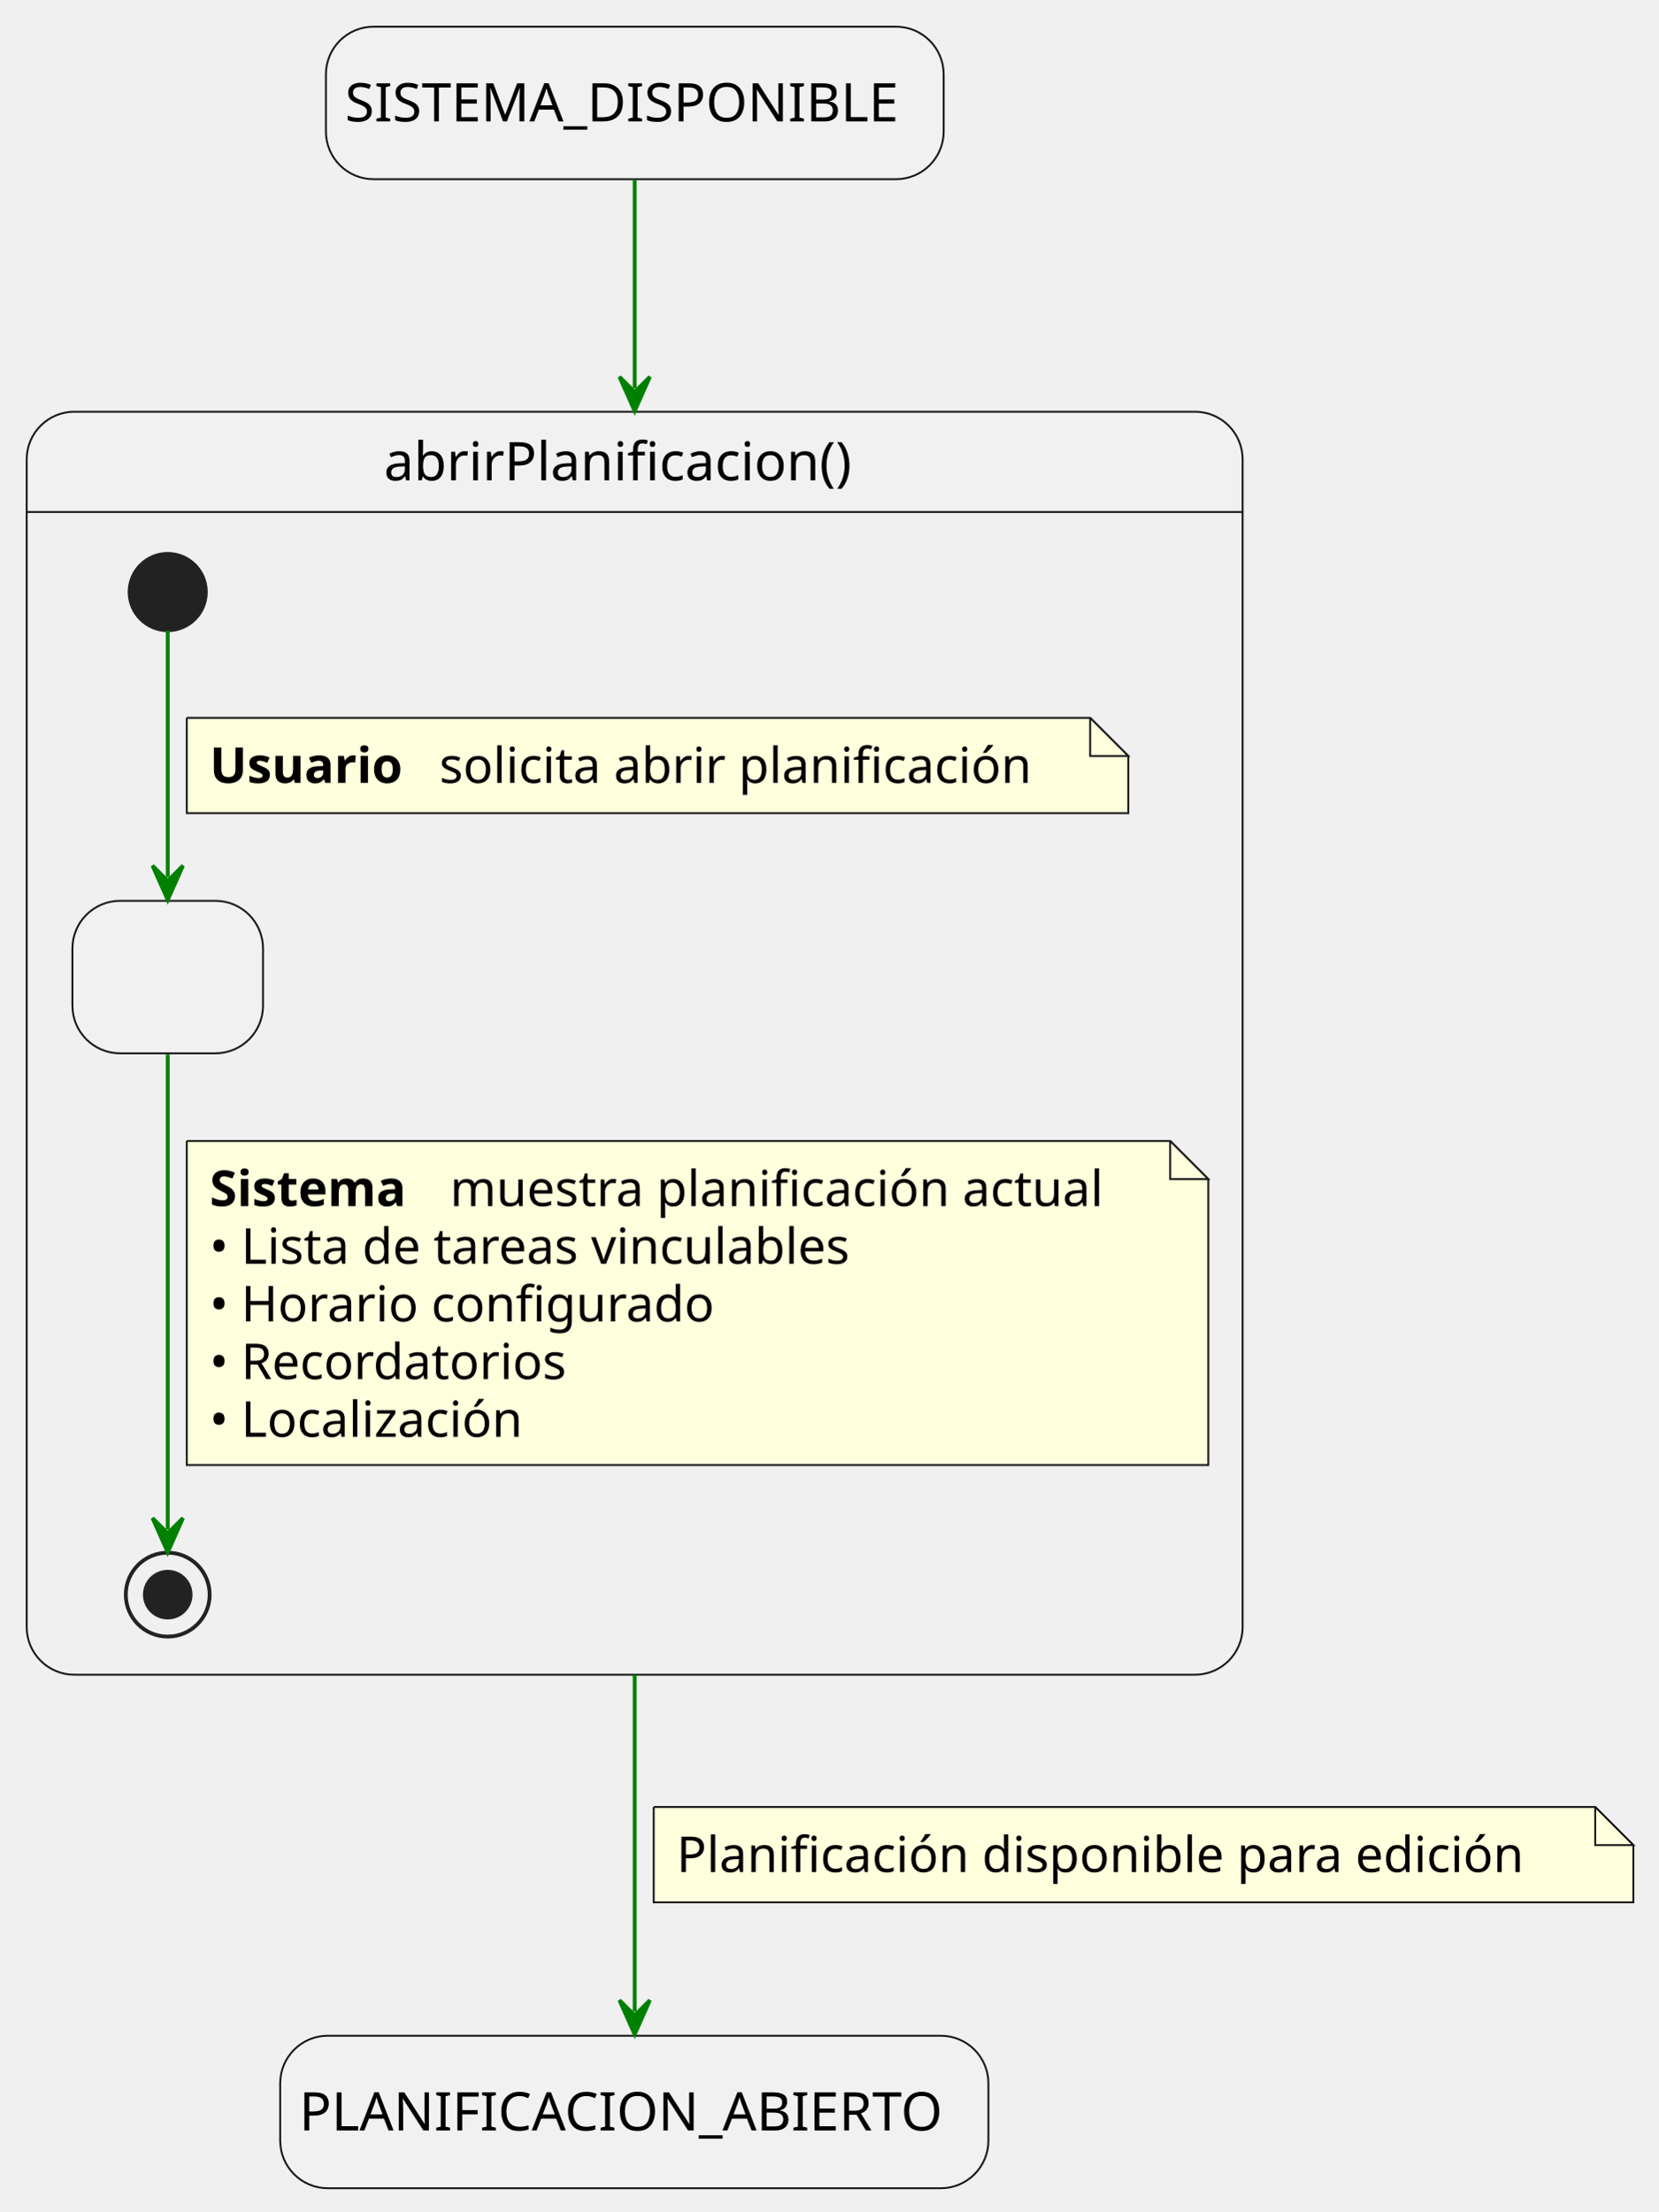
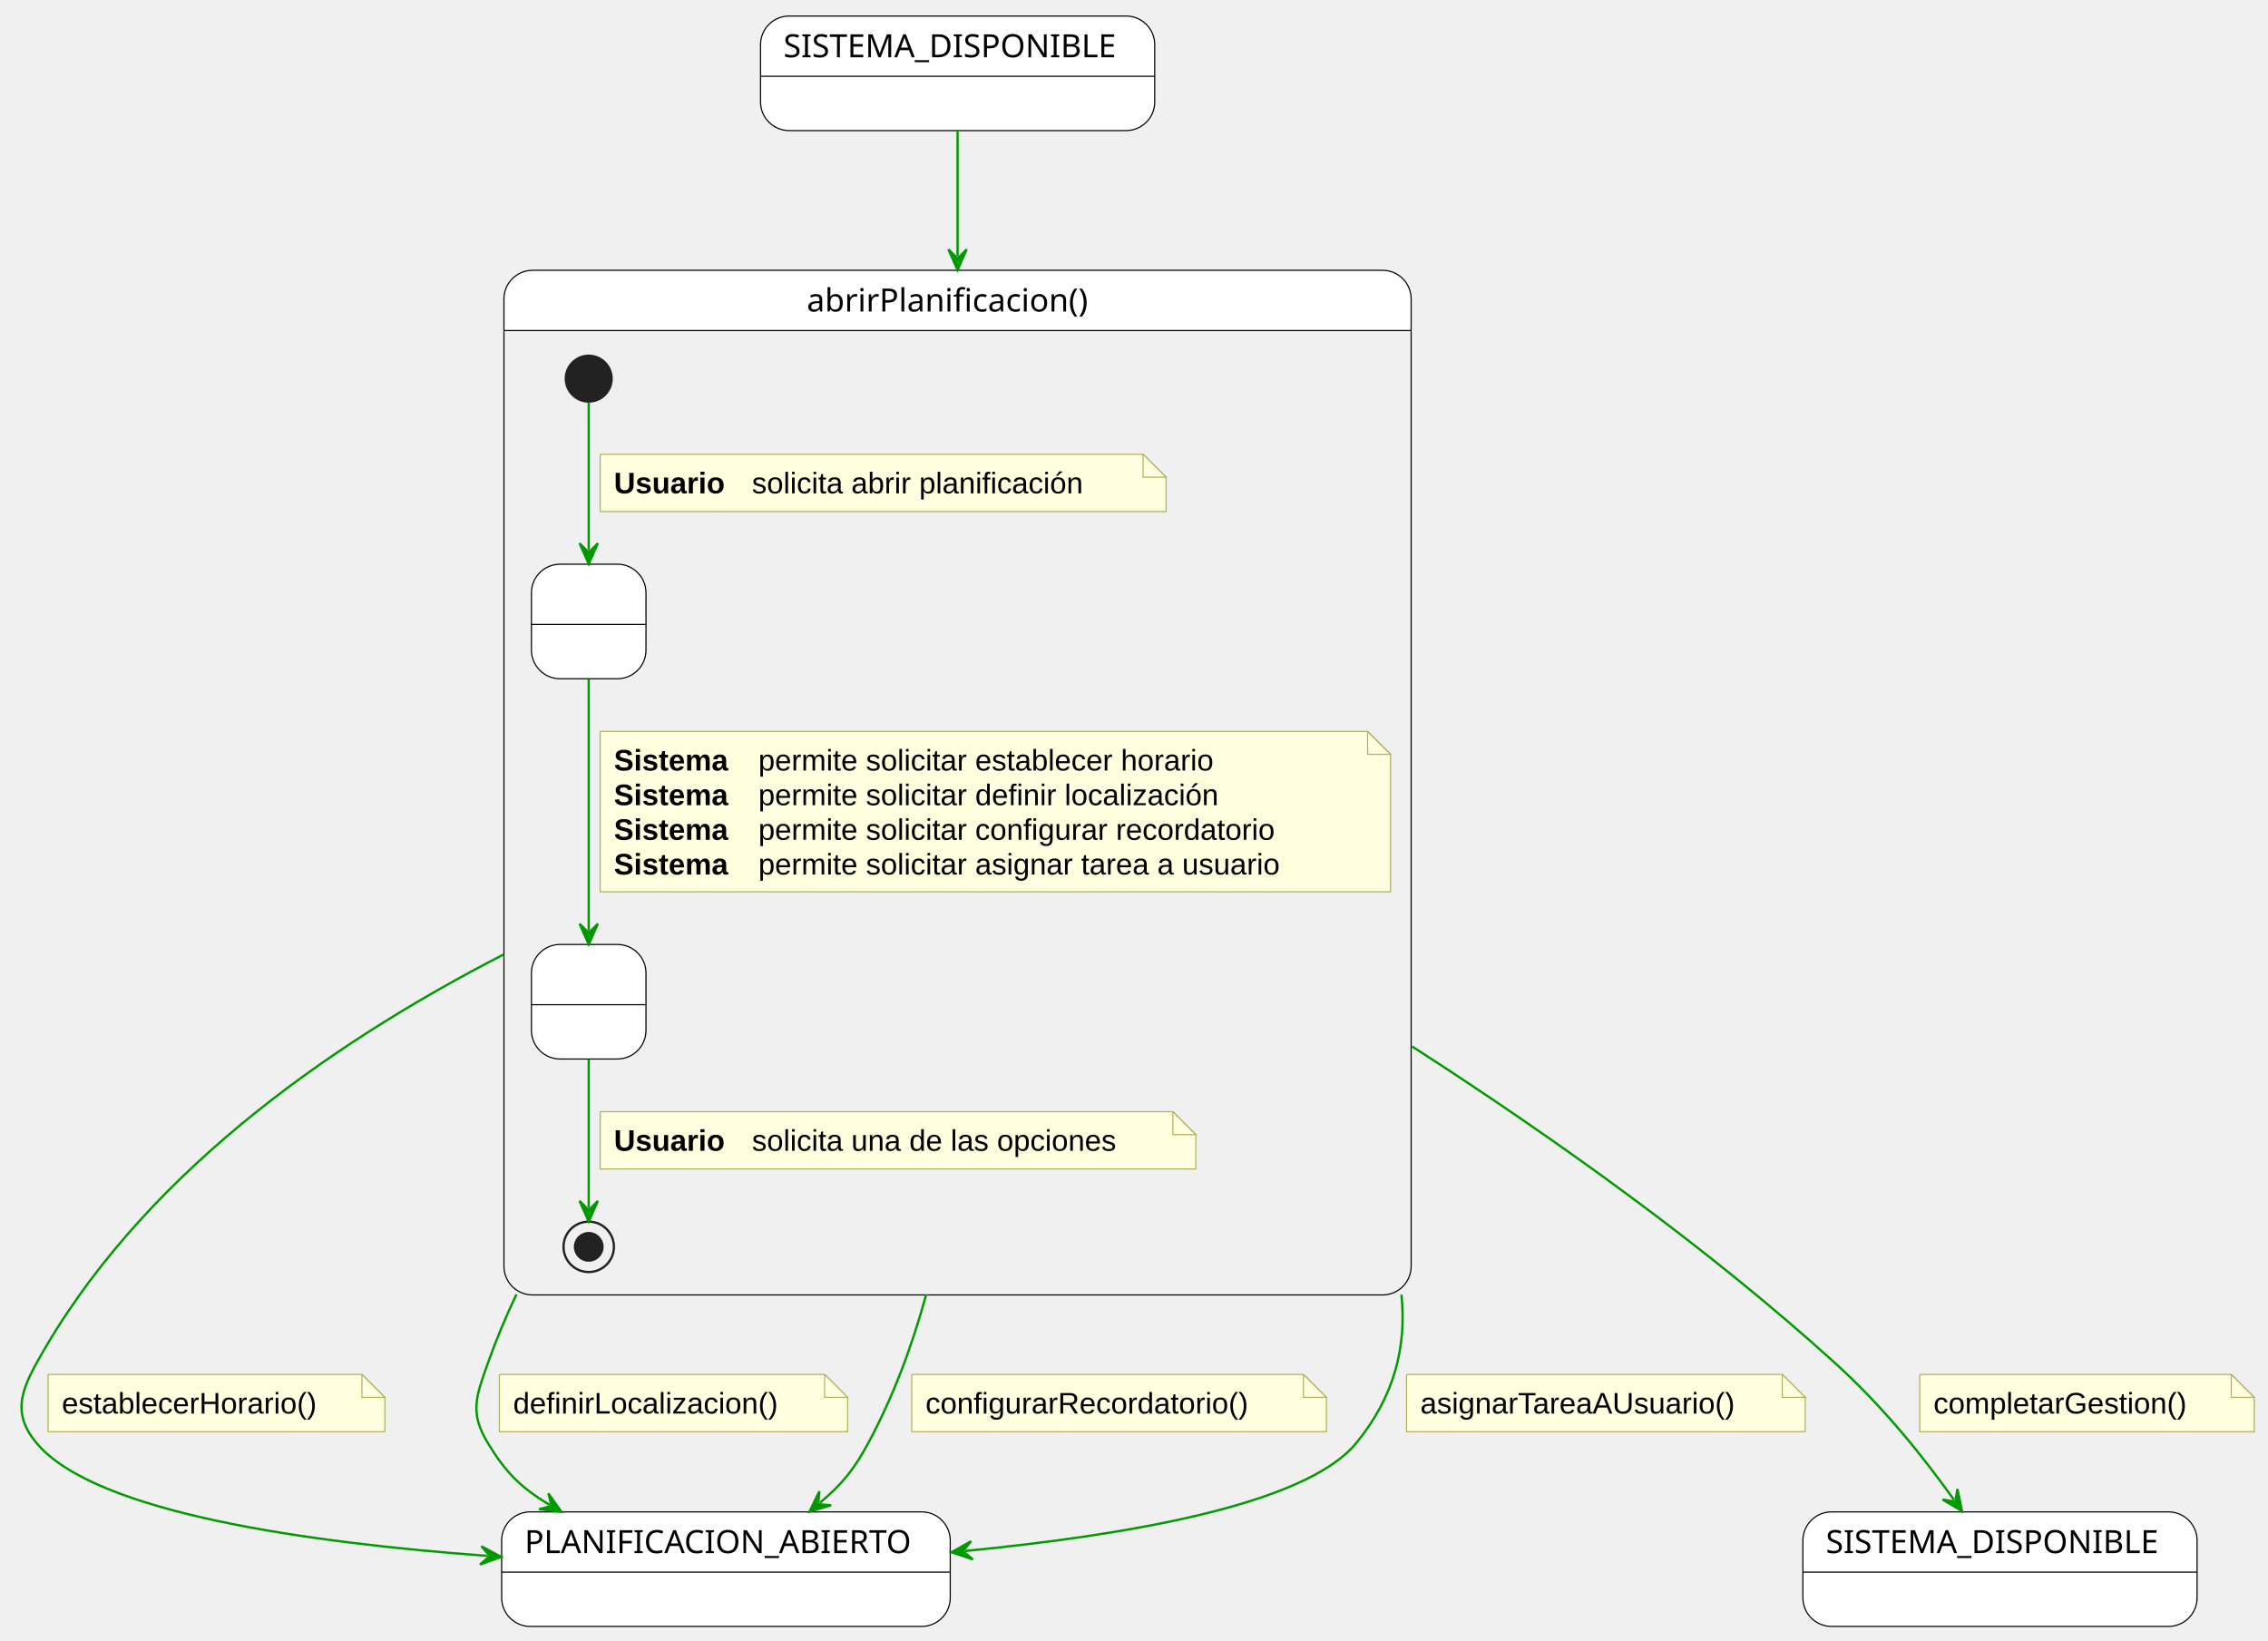
- <svg xmlns="http://www.w3.org/2000/svg" contentStyleType="text/css" data-diagram-type="STATE" height="580px" preserveAspectRatio="none" style="width:435px;height:580px;background:#FFFFFF;" version="1.1" viewBox="0 0 435 580" width="435px" zoomAndPan="magnify">
+ <svg xmlns="http://www.w3.org/2000/svg" contentStyleType="text/css" data-diagram-type="STATE" height="716px" preserveAspectRatio="none" style="width:990px;height:716px;background:#FFFFFF;" version="1.1" viewBox="0 0 990 716" width="990px" zoomAndPan="magnify">
  <defs />
  <g>
-     <rect fill="#F1F1F1" height="40" rx="12.5" ry="12.5" style="stroke:#181818;stroke-width:0.5;" width="162.065" x="85.5" y="7" />
-     <text fill="#000000" font-family="sans-serif" font-size="14" lengthAdjust="spacing" textLength="152.065" x="90.5" y="31.847">SISTEMA_DISPONIBLE</text>
-     <path d="M19.5,108 L313.5,108 A12.5,12.5 0 0 1 326,120.5 L326,134.297 L7,134.297 L7,120.5 A12.5,12.5 0 0 1 19.5,108" fill="#F1F1F1" />
-     <rect fill="none" height="331.297" rx="12.5" ry="12.5" style="stroke:#181818;stroke-width:0.5;" width="319" x="7" y="108" />
-     <line style="stroke:#181818;stroke-width:0.5;" x1="7" x2="326" y1="134.297" y2="134.297" />
-     <text fill="#000000" font-family="sans-serif" font-size="14" lengthAdjust="spacing" textLength="131.585" x="100.707" y="125.995">abrirPlanificacion()</text>
-     <rect fill="#F1F1F1" height="40" rx="12.5" ry="12.5" style="stroke:#181818;stroke-width:0.5;" width="50" x="19" y="236.297" />
-     <text fill="#000000" font-family="sans-serif" font-size="14" lengthAdjust="spacing" textLength="4.45" x="41.775" y="261.144"> </text>
-     <ellipse cx="44" cy="155.297" fill="#222222" rx="10" ry="10" style="stroke:#222222;stroke-width:1;" />
-     <ellipse cx="44" cy="418.297" fill="none" rx="11" ry="11" style="stroke:#222222;stroke-width:1;" />
-     <ellipse cx="44" cy="418.297" fill="#222222" rx="6" ry="6" style="stroke:#222222;stroke-width:1;" />
-     <g class="link" data-entity-1=".start.abrirPlanificacion" data-entity-2="MostrandoPlanificacion" data-source-line="11" data-uid="lnk4" id="link_.start.abrirPlanificacion_MostrandoPlanificacion">
-       <path d="M44,165.437 C44,181.417 44,208.787 44,230.067" fill="none" id="*start*abrirPlanificacion-to-MostrandoPlanificacion" style="stroke:#008000;stroke-width:1;" />
-       <polygon fill="#008000" points="44,236.067,48,227.067,44,231.067,40,227.067,44,236.067" style="stroke:#008000;stroke-width:1;" />
-       <path d="M49,188.297 L49,213.297 L296,213.297 L296,198.297 L286,188.297 L49,188.297" fill="#FEFFDD" style="stroke:#181818;stroke-width:0.5;" />
-       <path d="M286,188.297 L286,198.297 L296,198.297 L286,188.297" fill="#FEFFDD" style="stroke:#181818;stroke-width:0.5;" />
-       <text fill="#000000" font-family="sans-serif" font-size="13" font-weight="bold" lengthAdjust="spacing" textLength="56.12" x="55" y="205.364">Usuario</text>
-       <text fill="#000000" font-family="sans-serif" font-size="13" lengthAdjust="spacing" textLength="166.493" x="115.252" y="205.364">solicita abrir planificación</text>
+     <g id="Inicio">
+       <rect fill="#FFFFFF" height="50" rx="12.5" ry="12.5" style="stroke:#000000;stroke-width:0.5;" width="172.065" x="331.98" y="7" />
+       <line style="stroke:#000000;stroke-width:0.5;" x1="331.98" x2="504.045" y1="33.297" y2="33.297" />
+       <text fill="#000000" font-family="sans-serif" font-size="14" lengthAdjust="spacing" textLength="152.065" x="341.98" y="24.995">SISTEMA_DISPONIBLE</text>
    </g>
-     <g class="link" data-entity-1="MostrandoPlanificacion" data-entity-2=".end.abrirPlanificacion" data-source-line="16" data-uid="lnk6" id="link_MostrandoPlanificacion_.end.abrirPlanificacion">
-       <path d="M44,276.597 C44,310.837 44,375.077 44,401.207" fill="none" id="MostrandoPlanificacion-to-*end*abrirPlanificacion" style="stroke:#008000;stroke-width:1;" />
-       <polygon fill="#008000" points="44,407.207,48,398.207,44,402.207,40,398.207,44,407.207" style="stroke:#008000;stroke-width:1;" />
-       <path d="M49,299.297 L49,384.297 L317,384.297 L317,309.297 L307,299.297 L49,299.297" fill="#FEFFDD" style="stroke:#181818;stroke-width:0.5;" />
-       <path d="M307,299.297 L307,309.297 L317,309.297 L307,299.297" fill="#FEFFDD" style="stroke:#181818;stroke-width:0.5;" />
-       <text fill="#000000" font-family="sans-serif" font-size="13" font-weight="bold" lengthAdjust="spacing" textLength="58.906" x="55" y="316.364">Sistema</text>
-       <text fill="#000000" font-family="sans-serif" font-size="13" lengthAdjust="spacing" textLength="184.31" x="118.039" y="316.364">muestra planificación actual</text>
-       <text fill="#000000" font-family="sans-serif" font-size="13" lengthAdjust="spacing" textLength="185.428" x="55" y="331.497">• Lista de tareas vinculables</text>
-       <text fill="#000000" font-family="sans-serif" font-size="13" lengthAdjust="spacing" textLength="141.419" x="55" y="346.629">• Horario configurado</text>
-       <text fill="#000000" font-family="sans-serif" font-size="13" lengthAdjust="spacing" textLength="102.229" x="55" y="361.762">• Recordatorios</text>
-       <text fill="#000000" font-family="sans-serif" font-size="13" lengthAdjust="spacing" textLength="91.076" x="55" y="376.895">• Localización</text>
+     <path d="M232.48,118 L603.48,118 A12.5,12.5 0 0 1 615.98,130.5 L615.98,144.297 L219.98,144.297 L219.98,130.5 A12.5,12.5 0 0 1 232.48,118" fill="#FFFFFF" />
+     <rect fill="none" height="447.297" rx="12.5" ry="12.5" style="stroke:#000000;stroke-width:0.5;" width="396" x="219.98" y="118" />
+     <line style="stroke:#000000;stroke-width:0.5;" x1="219.98" x2="615.98" y1="144.297" y2="144.297" />
+     <text fill="#000000" font-family="sans-serif" font-size="14" lengthAdjust="spacing" textLength="131.585" x="352.188" y="135.995">abrirPlanificacion()</text>
+     <g id="AbrirPlanificacionContainer.PasoInicial">
+       <rect fill="#FFFFFF" height="50" rx="12.5" ry="12.5" style="stroke:#000000;stroke-width:0.5;" width="50" x="231.98" y="246.297" />
+       <line style="stroke:#000000;stroke-width:0.5;" x1="231.98" x2="281.98" y1="272.594" y2="272.594" />
+       <text fill="#000000" font-family="sans-serif" font-size="14" lengthAdjust="spacing" textLength="4.45" x="254.755" y="264.292"> </text>
    </g>
-     <rect fill="#F1F1F1" height="40" rx="12.5" ry="12.5" style="stroke:#181818;stroke-width:0.5;" width="185.807" x="73.5" y="534" />
-     <text fill="#000000" font-family="sans-serif" font-size="14" lengthAdjust="spacing" textLength="175.807" x="78.5" y="558.847">PLANIFICACION_ABIERTO</text>
-     <g class="link" data-entity-1="in1" data-entity-2="abrirPlanificacion" data-source-line="5" data-uid="lnk2" id="link_in1_abrirPlanificacion">
-       <path d="M166.5,47.19 C166.5,61.82 166.5,77.55 166.5,101.83" fill="none" id="in1-to-abrirPlanificacion" style="stroke:#008000;stroke-width:1;" />
-       <polygon fill="#008000" points="166.5,107.83,170.5,98.83,166.5,102.83,162.5,98.83,166.5,107.83" style="stroke:#008000;stroke-width:1;" />
+     <g id="AbrirPlanificacionContainer.PasoVisualizacion">
+       <rect fill="#FFFFFF" height="50" rx="12.5" ry="12.5" style="stroke:#000000;stroke-width:0.5;" width="50" x="231.98" y="412.297" />
+       <line style="stroke:#000000;stroke-width:0.5;" x1="231.98" x2="281.98" y1="438.594" y2="438.594" />
+       <text fill="#000000" font-family="sans-serif" font-size="14" lengthAdjust="spacing" textLength="4.45" x="254.755" y="430.292"> </text>
    </g>
-     <g class="link" data-entity-1="abrirPlanificacion" data-entity-2="PLANIFICACION_ABIERTO" data-source-line="26" data-uid="lnk8" id="link_abrirPlanificacion_PLANIFICACION_ABIERTO">
-       <path d="M166.5,439.32 C166.5,477.37 166.5,506.79 166.5,527.67" fill="none" id="abrirPlanificacion-to-PLANIFICACION_ABIERTO" style="stroke:#008000;stroke-width:1;" />
-       <polygon fill="#008000" points="166.5,533.67,170.5,524.67,166.5,528.67,162.5,524.67,166.5,533.67" style="stroke:#008000;stroke-width:1;" />
-       <path d="M171.5,474 L171.5,499 L428.5,499 L428.5,484 L418.5,474 L171.5,474" fill="#FEFFDD" style="stroke:#181818;stroke-width:0.5;" />
-       <path d="M418.5,474 L418.5,484 L428.5,484 L418.5,474" fill="#FEFFDD" style="stroke:#181818;stroke-width:0.5;" />
-       <text fill="#000000" font-family="sans-serif" font-size="13" lengthAdjust="spacing" textLength="236.818" x="177.5" y="491.067">Planificación disponible para edición</text>
+     <ellipse cx="256.98" cy="165.297" fill="#222222" rx="10" ry="10" style="stroke:#222222;stroke-width:1;" />
+     <ellipse cx="256.98" cy="544.297" fill="none" rx="11" ry="11" style="stroke:#222222;stroke-width:1;" />
+     <ellipse cx="256.98" cy="544.297" fill="#222222" rx="6" ry="6" style="stroke:#222222;stroke-width:1;" />
+     <g class="link" data-entity-1=".start.AbrirPlanificacionContainer" data-entity-2="PasoInicial" data-source-line="29" data-uid="lnk3" id="link_.start.AbrirPlanificacionContainer_PasoInicial">
+       <path d="M256.98,175.527 C256.98,191.237 256.98,217.657 256.98,240.167" fill="none" id="*start*AbrirPlanificacionContainer-to-PasoInicial" style="stroke:#009900;stroke-width:1;" />
+       <polygon fill="#009900" points="256.98,246.167,260.98,237.167,256.98,241.167,252.98,237.167,256.98,246.167" style="stroke:#009900;stroke-width:1;" />
+       <path d="M261.98,198.297 L261.98,223.297 L508.98,223.297 L508.98,208.297 L498.98,198.297 L261.98,198.297" fill="#FFFFE0" style="stroke:#B0B060;stroke-width:0.5;" />
+       <path d="M498.98,198.297 L498.98,208.297 L508.98,208.297 L498.98,198.297" fill="#FFFFE0" style="stroke:#B0B060;stroke-width:0.5;" />
+       <text fill="#000000" font-family="Arial" font-size="13" font-weight="bold" lengthAdjust="spacing" textLength="56.12" x="267.98" y="215.364">Usuario</text>
+       <text fill="#000000" font-family="Arial" font-size="13" lengthAdjust="spacing" textLength="166.493" x="328.232" y="215.364">solicita abrir planificación</text>
+     </g>
+     <g class="link" data-entity-1="PasoInicial" data-entity-2="PasoVisualizacion" data-source-line="34" data-uid="lnk4" id="link_PasoInicial_PasoVisualizacion">
+       <path d="M256.98,296.497 C256.98,327.587 256.98,375.247 256.98,406.267" fill="none" id="PasoInicial-to-PasoVisualizacion" style="stroke:#009900;stroke-width:1;" />
+       <polygon fill="#009900" points="256.98,412.267,260.98,403.267,256.98,407.267,252.98,403.267,256.98,412.267" style="stroke:#009900;stroke-width:1;" />
+       <path d="M261.98,319.297 L261.98,389.297 L606.98,389.297 L606.98,329.297 L596.98,319.297 L261.98,319.297" fill="#FFFFE0" style="stroke:#B0B060;stroke-width:0.5;" />
+       <path d="M596.98,319.297 L596.98,329.297 L606.98,329.297 L596.98,319.297" fill="#FFFFE0" style="stroke:#B0B060;stroke-width:0.5;" />
+       <text fill="#000000" font-family="Arial" font-size="13" font-weight="bold" lengthAdjust="spacing" textLength="58.906" x="267.98" y="336.364">Sistema</text>
+       <text fill="#000000" font-family="Arial" font-size="13" lengthAdjust="spacing" textLength="229.081" x="331.019" y="336.364">permite solicitar establecer horario</text>
+       <text fill="#000000" font-family="Arial" font-size="13" font-weight="bold" lengthAdjust="spacing" textLength="58.906" x="267.98" y="351.497">Sistema</text>
+       <text fill="#000000" font-family="Arial" font-size="13" lengthAdjust="spacing" textLength="231.759" x="331.019" y="351.497">permite solicitar definir localización</text>
+       <text fill="#000000" font-family="Arial" font-size="13" font-weight="bold" lengthAdjust="spacing" textLength="58.906" x="267.98" y="366.629">Sistema</text>
+       <text fill="#000000" font-family="Arial" font-size="13" lengthAdjust="spacing" textLength="261.123" x="331.019" y="366.629">permite solicitar configurar recordatorio</text>
+       <text fill="#000000" font-family="Arial" font-size="13" font-weight="bold" lengthAdjust="spacing" textLength="58.906" x="267.98" y="381.762">Sistema</text>
+       <text fill="#000000" font-family="Arial" font-size="13" lengthAdjust="spacing" textLength="261.365" x="331.019" y="381.762">permite solicitar asignar tarea a usuario</text>
+     </g>
+     <g class="link" data-entity-1="PasoVisualizacion" data-entity-2=".end.AbrirPlanificacionContainer" data-source-line="42" data-uid="lnk6" id="link_PasoVisualizacion_.end.AbrirPlanificacionContainer">
+       <path d="M256.98,462.387 C256.98,484.787 256.98,511.067 256.98,527.247" fill="none" id="PasoVisualizacion-to-*end*AbrirPlanificacionContainer" style="stroke:#009900;stroke-width:1;" />
+       <polygon fill="#009900" points="256.98,533.247,260.98,524.247,256.98,528.247,252.98,524.247,256.98,533.247" style="stroke:#009900;stroke-width:1;" />
+       <path d="M261.98,485.297 L261.98,510.297 L521.98,510.297 L521.98,495.297 L511.98,485.297 L261.98,485.297" fill="#FFFFE0" style="stroke:#B0B060;stroke-width:0.5;" />
+       <path d="M511.98,485.297 L511.98,495.297 L521.98,495.297 L511.98,485.297" fill="#FFFFE0" style="stroke:#B0B060;stroke-width:0.5;" />
+       <text fill="#000000" font-family="Arial" font-size="13" font-weight="bold" lengthAdjust="spacing" textLength="56.12" x="267.98" y="502.364">Usuario</text>
+       <text fill="#000000" font-family="Arial" font-size="13" lengthAdjust="spacing" textLength="179.277" x="328.232" y="502.364">solicita una de las opciones</text>
+     </g>
+     <g id="SalidaPlanificacion">
+       <rect fill="#FFFFFF" height="50" rx="12.5" ry="12.5" style="stroke:#000000;stroke-width:0.5;" width="195.807" x="218.98" y="660" />
+       <line style="stroke:#000000;stroke-width:0.5;" x1="218.98" x2="414.787" y1="686.297" y2="686.297" />
+       <text fill="#000000" font-family="sans-serif" font-size="14" lengthAdjust="spacing" textLength="175.807" x="228.98" y="677.995">PLANIFICACION_ABIERTO</text>
+     </g>
+     <g id="SalidaSistema">
+       <rect fill="#FFFFFF" height="50" rx="12.5" ry="12.5" style="stroke:#000000;stroke-width:0.5;" width="172.065" x="786.98" y="660" />
+       <line style="stroke:#000000;stroke-width:0.5;" x1="786.98" x2="959.045" y1="686.297" y2="686.297" />
+       <text fill="#000000" font-family="sans-serif" font-size="14" lengthAdjust="spacing" textLength="152.065" x="796.98" y="677.995">SISTEMA_DISPONIBLE</text>
+     </g>
+     <g class="link" data-entity-1="Inicio" data-entity-2="AbrirPlanificacionContainer" data-source-line="53" data-uid="lnk7" id="link_Inicio_AbrirPlanificacionContainer">
+       <path d="M417.98,57.13 C417.98,72.35 417.98,87.67 417.98,111.86" fill="none" id="Inicio-to-AbrirPlanificacionContainer" style="stroke:#009900;stroke-width:1;" />
+       <polygon fill="#009900" points="417.98,117.86,421.98,108.86,417.98,112.86,413.98,108.86,417.98,117.86" style="stroke:#009900;stroke-width:1;" />
+     </g>
+     <g class="link" data-entity-1="AbrirPlanificacionContainer" data-entity-2="SalidaPlanificacion" data-source-line="56" data-uid="lnk8" id="link_AbrirPlanificacionContainer_SalidaPlanificacion">
+       <path d="M219.77,416.7 C141.69,456.83 60.24,514.94 15.98,595 C8.45,608.61 6,618.07 15.98,630 C41.61,660.64 135.156,673.478 212.826,679.218" fill="none" id="AbrirPlanificacionContainer-to-SalidaPlanificacion" style="stroke:#009900;stroke-width:1;" />
+       <polygon fill="#009900" points="218.81,679.66,210.129,675.008,213.824,679.292,209.54,682.986,218.81,679.66" style="stroke:#009900;stroke-width:1;" />
+       <path d="M20.98,600 L20.98,625 L167.98,625 L167.98,610 L157.98,600 L20.98,600" fill="#FFFFE0" style="stroke:#B0B060;stroke-width:0.5;" />
+       <path d="M157.98,600 L157.98,610 L167.98,610 L157.98,600" fill="#FFFFE0" style="stroke:#B0B060;stroke-width:0.5;" />
+       <text fill="#000000" font-family="Arial" font-size="13" lengthAdjust="spacing" textLength="126.28" x="26.98" y="617.067">establecerHorario()</text>
+     </g>
+     <g class="link" data-entity-1="AbrirPlanificacionContainer" data-entity-2="SalidaPlanificacion" data-source-line="61" data-uid="lnk9" id="link_AbrirPlanificacionContainer_SalidaPlanificacion">
+       <path d="M225.42,565.04 C220.75,574.89 216.57,584.89 212.98,595 C207.78,609.66 204.9,616.71 212.98,630 C220.64,642.61 227.138,649.342 239.918,656.912" fill="none" id="AbrirPlanificacionContainer-to-SalidaPlanificacion-1" style="stroke:#009900;stroke-width:1;" />
+       <polygon fill="#009900" points="245.08,659.97,239.375,651.942,240.778,657.422,235.298,658.825,245.08,659.97" style="stroke:#009900;stroke-width:1;" />
+       <path d="M217.98,600 L217.98,625 L369.98,625 L369.98,610 L359.98,600 L217.98,600" fill="#FFFFE0" style="stroke:#B0B060;stroke-width:0.5;" />
+       <path d="M359.98,600 L359.98,610 L369.98,610 L359.98,600" fill="#FFFFE0" style="stroke:#B0B060;stroke-width:0.5;" />
+       <text fill="#000000" font-family="Arial" font-size="13" lengthAdjust="spacing" textLength="131.054" x="223.98" y="617.067">definirLocalizacion()</text>
+     </g>
+     <g class="link" data-entity-1="AbrirPlanificacionContainer" data-entity-2="SalidaPlanificacion" data-source-line="66" data-uid="lnk10" id="link_AbrirPlanificacionContainer_SalidaPlanificacion">
+       <path d="M404.3,565.07 C398.1,587.74 389.86,609.83 378.98,630 C372.81,641.43 367.784,647.689 357.944,655.999" fill="none" id="AbrirPlanificacionContainer-to-SalidaPlanificacion-2" style="stroke:#009900;stroke-width:1;" />
+       <polygon fill="#009900" points="353.36,659.87,362.817,657.119,357.18,656.644,357.655,651.007,353.36,659.87" style="stroke:#009900;stroke-width:1;" />
+       <path d="M397.98,600 L397.98,625 L578.98,625 L578.98,610 L568.98,600 L397.98,600" fill="#FFFFE0" style="stroke:#B0B060;stroke-width:0.5;" />
+       <path d="M568.98,600 L568.98,610 L578.98,610 L568.98,600" fill="#FFFFE0" style="stroke:#B0B060;stroke-width:0.5;" />
+       <text fill="#000000" font-family="Arial" font-size="13" lengthAdjust="spacing" textLength="160.475" x="403.98" y="617.067">configurarRecordatorio()</text>
+     </g>
+     <g class="link" data-entity-1="AbrirPlanificacionContainer" data-entity-2="SalidaPlanificacion" data-source-line="71" data-uid="lnk11" id="link_AbrirPlanificacionContainer_SalidaPlanificacion">
+       <path d="M611.73,565.15 C614.1,587.7 608.66,609.73 591.98,630 C569.64,657.15 490.882,670.267 421.302,677.057" fill="none" id="AbrirPlanificacionContainer-to-SalidaPlanificacion-3" style="stroke:#009900;stroke-width:1;" />
+       <polygon fill="#009900" points="415.33,677.64,424.676,680.747,420.306,677.154,423.899,672.785,415.33,677.64" style="stroke:#009900;stroke-width:1;" />
+       <path d="M613.98,600 L613.98,625 L787.98,625 L787.98,610 L777.98,600 L613.98,600" fill="#FFFFE0" style="stroke:#B0B060;stroke-width:0.5;" />
+       <path d="M777.98,600 L777.98,610 L787.98,610 L777.98,600" fill="#FFFFE0" style="stroke:#B0B060;stroke-width:0.5;" />
+       <text fill="#000000" font-family="Arial" font-size="13" lengthAdjust="spacing" textLength="153.81" x="619.98" y="617.067">asignarTareaAUsuario()</text>
+     </g>
+     <g class="link" data-entity-1="AbrirPlanificacionContainer" data-entity-2="SalidaSistema" data-source-line="76" data-uid="lnk12" id="link_AbrirPlanificacionContainer_SalidaSistema">
+       <path d="M616.38,456.81 C678.46,496.79 745.23,544.43 800.98,595 C822.47,614.5 839.375,635.823 852.935,654.743" fill="none" id="AbrirPlanificacionContainer-to-SalidaSistema" style="stroke:#009900;stroke-width:1;" />
+       <polygon fill="#009900" points="856.43,659.62,854.438,649.975,853.517,655.556,847.936,654.635,856.43,659.62" style="stroke:#009900;stroke-width:1;" />
+       <path d="M837.98,600 L837.98,625 L983.98,625 L983.98,610 L973.98,600 L837.98,600" fill="#FFFFE0" style="stroke:#B0B060;stroke-width:0.5;" />
+       <path d="M973.98,600 L973.98,610 L983.98,610 L973.98,600" fill="#FFFFE0" style="stroke:#B0B060;stroke-width:0.5;" />
+       <text fill="#000000" font-family="Arial" font-size="13" lengthAdjust="spacing" textLength="125.925" x="843.98" y="617.067">completarGestion()</text>
    </g>
  </g>
</svg>
